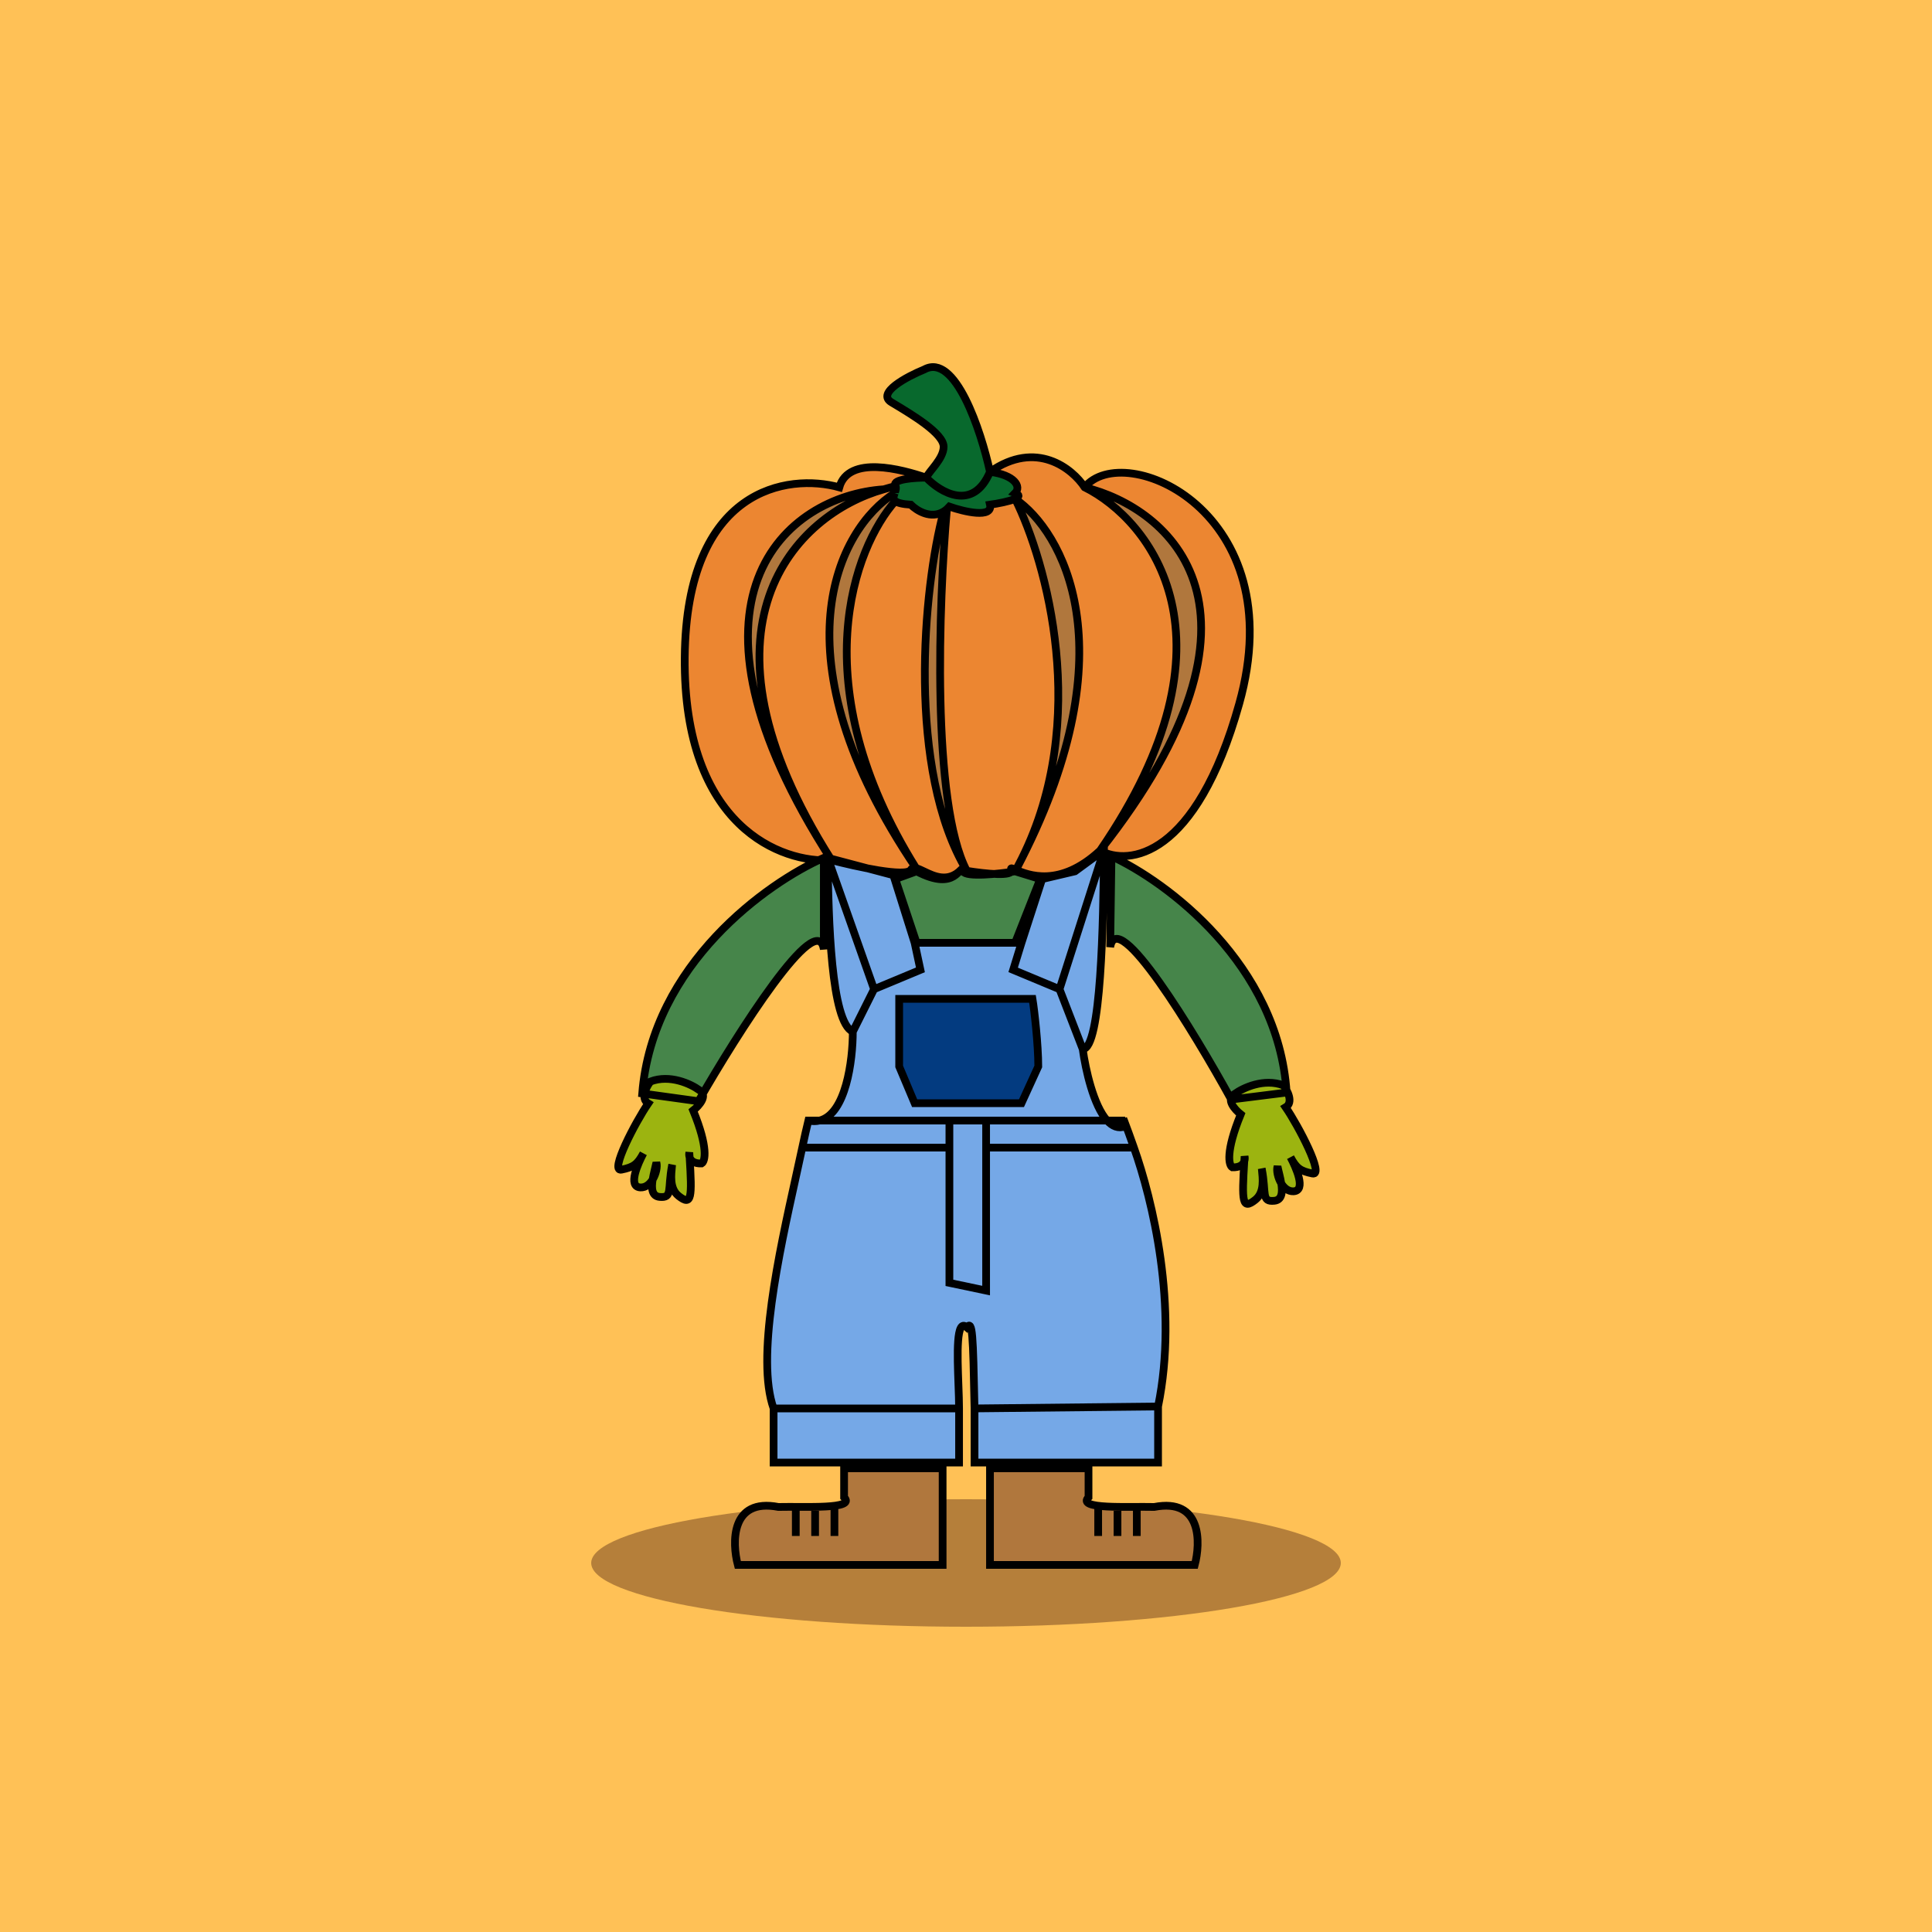
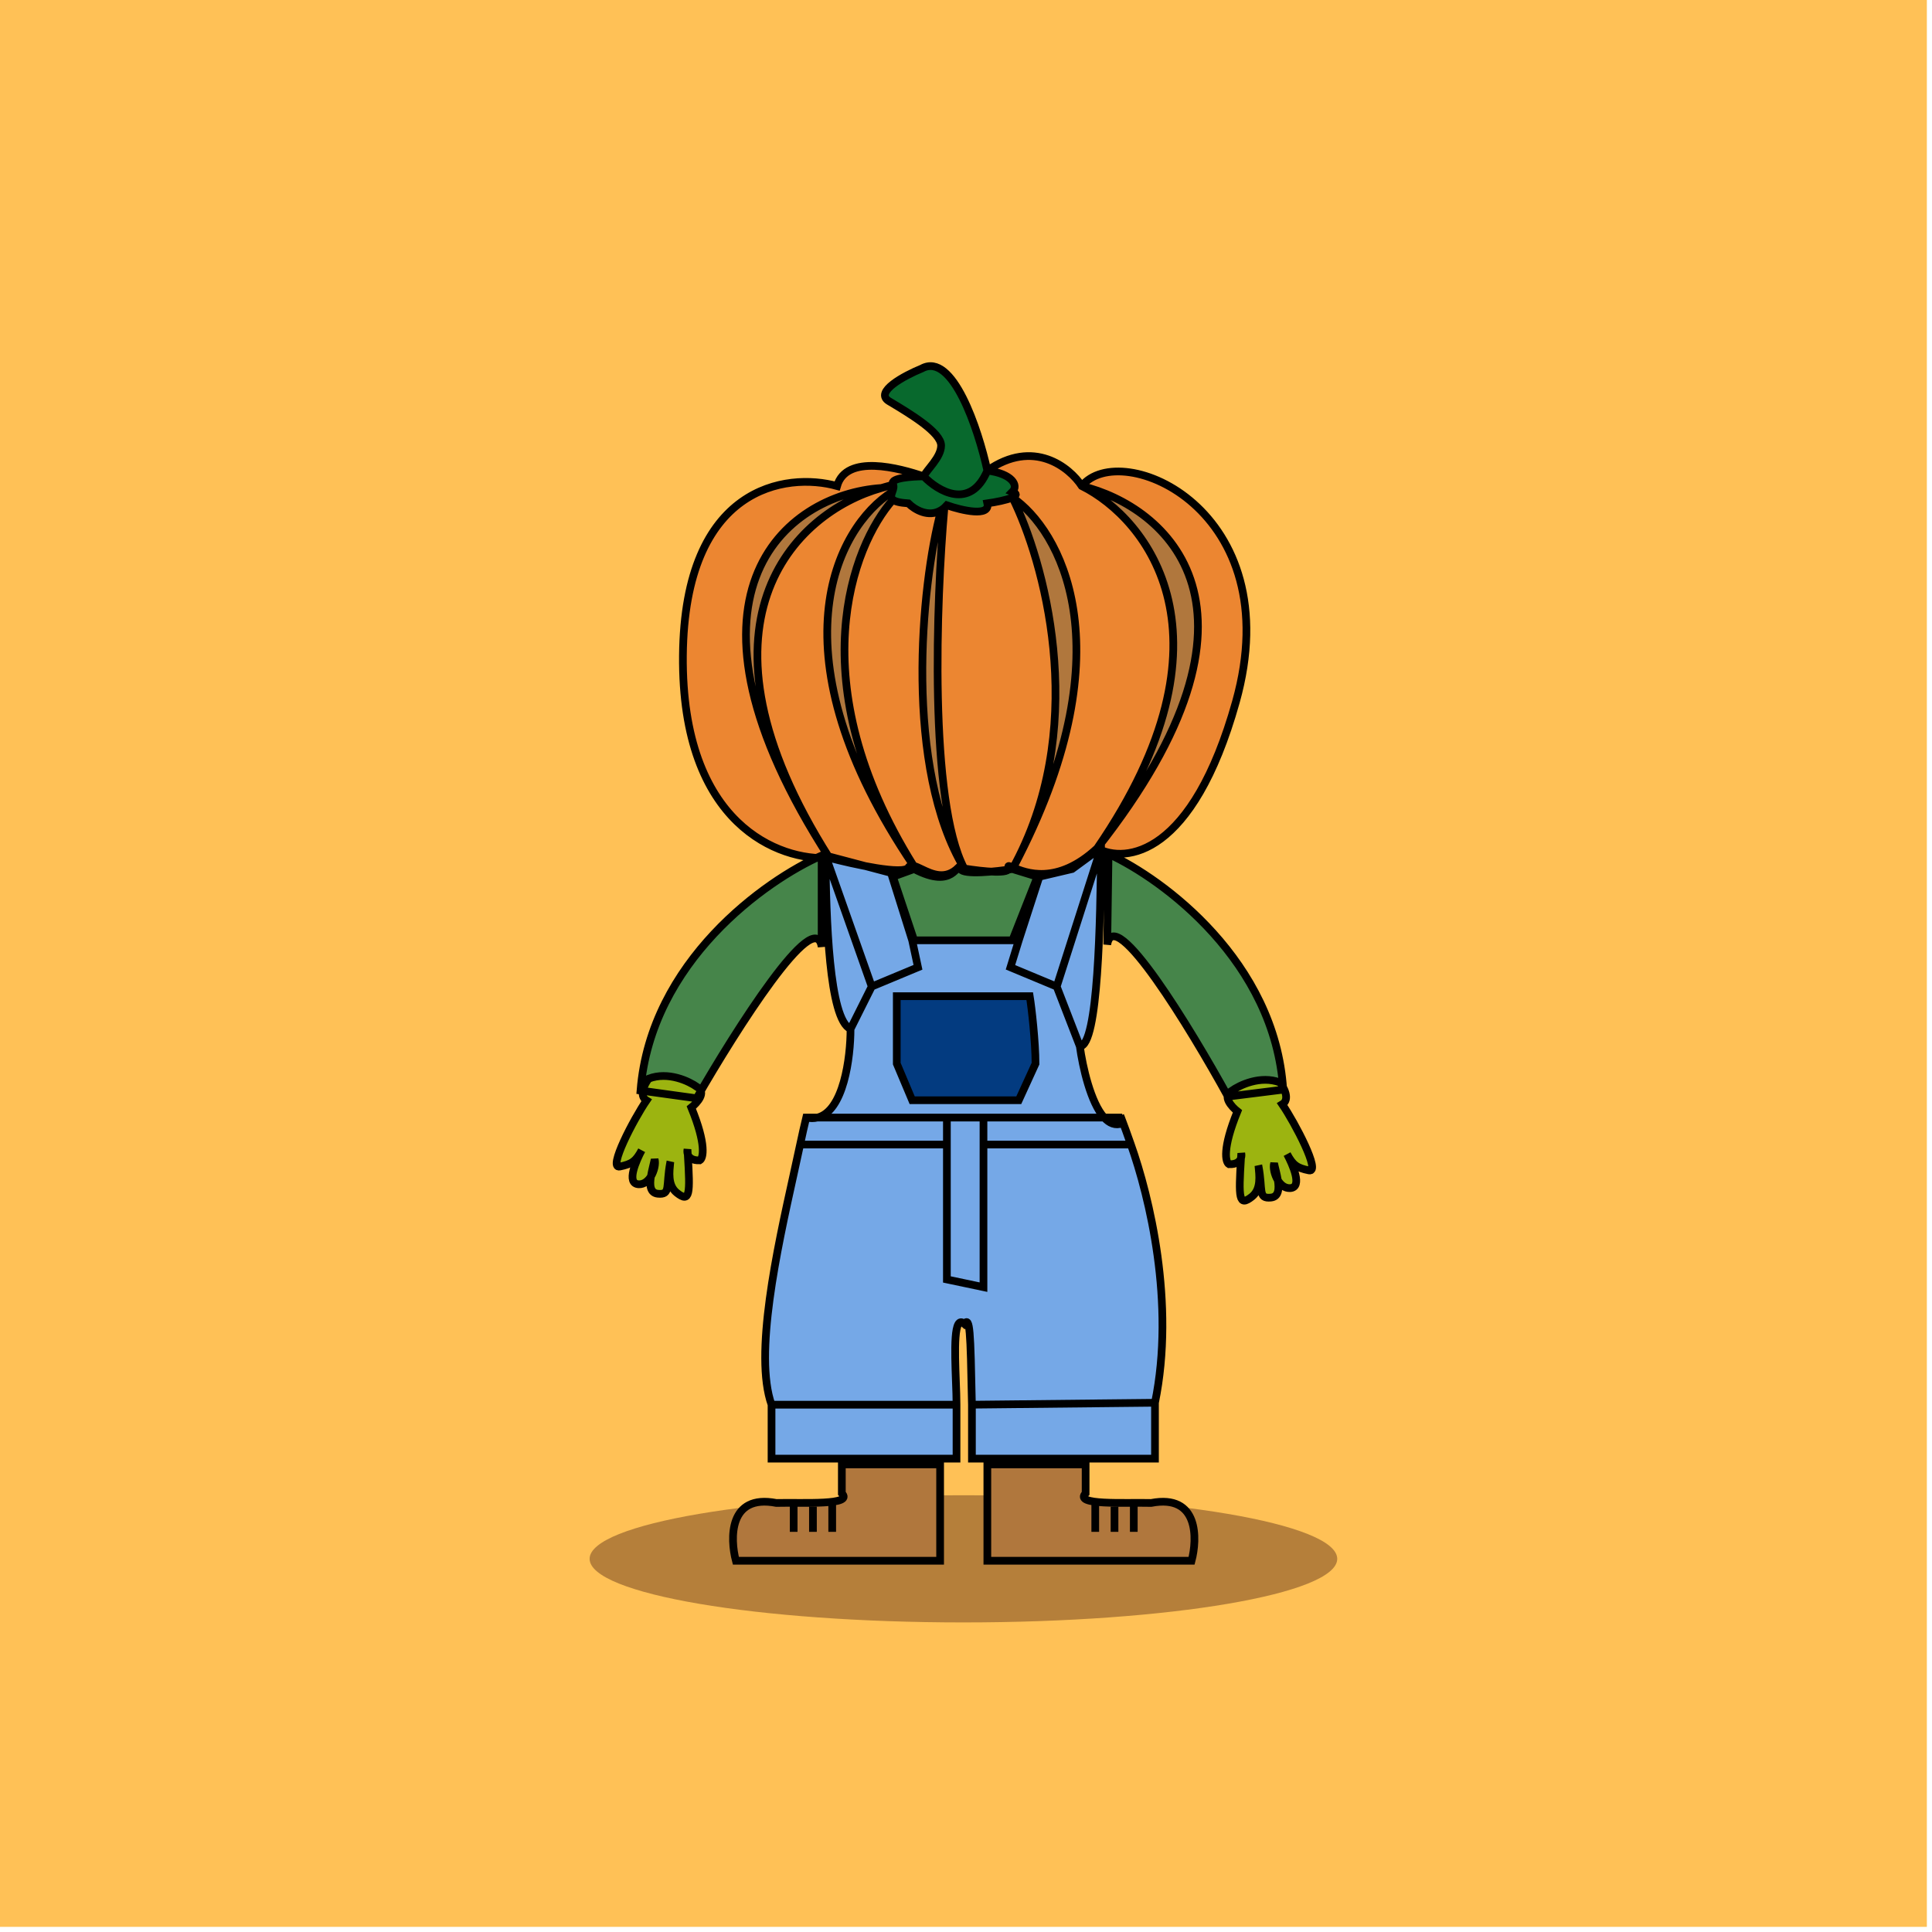
- <svg xmlns="http://www.w3.org/2000/svg" width="250" height="250" viewBox="0 0 250 250" fill="none">
-   <rect width="250" height="250" fill="#FFC156" />
-   <ellipse cx="125" cy="202.25" rx="48.5" ry="8.25" fill="#885829" fill-opacity="0.62" />
-   <path fill-rule="evenodd" clip-rule="evenodd" d="M142.853 110L139.103 112.75L134.853 113.75L132.18 122H118.353L115.603 113.25L107.103 111C107.186 119.083 107.553 132.3 110.353 133.5C110.353 137.264 109.451 144.166 106.049 145H104.603C104.354 146.026 104.085 147.205 103.812 148.5C103.557 149.702 103.266 151.021 102.956 152.421C100.812 162.127 97.795 175.787 100.103 182.25L100.103 189.25H124.103V182.25C124.103 181.401 124.064 180.333 124.022 179.204C123.876 175.237 123.702 170.505 125.103 171.75C125.853 170.833 125.903 172.45 126.103 182.25V189.25H149.853V182C152.512 169.061 149.107 155.202 146.729 148.5C146.712 148.452 146.694 148.4 146.674 148.344C146.375 147.5 145.769 145.791 145.455 145H143.26C141.504 143.066 140.464 138.399 140.103 135.75C142.503 135.75 142.77 119.333 142.853 110ZM133.603 129.25H116.353V138L118.353 142.75H132.18L134.353 138C134.353 135.2 133.853 130.75 133.603 129.25Z" fill="#75A8E7" />
-   <path d="M116.353 129.25H133.603C133.853 130.75 134.353 135.2 134.353 138L132.18 142.75H118.353L116.353 138V129.25Z" fill="#033B80" />
-   <path d="M128.105 61.058C126.938 55.725 123.605 45.608 119.605 47.808C117.355 48.725 113.355 50.858 115.355 52.058L115.558 52.18C118.078 53.691 122.105 56.105 122.105 57.808C122.105 59.37 120.188 60.975 119.855 61.808C121.688 63.725 125.905 66.258 128.105 61.058Z" fill="#08692D" />
-   <path d="M128.105 61.058C125.905 66.258 121.688 63.725 119.855 61.808C118.355 61.808 115.455 62.008 115.855 62.808C116.015 63.129 115.893 63.475 115.777 63.805L115.776 63.808C115.639 64.196 115.511 64.562 115.855 64.84C116.133 65.065 116.718 65.232 117.855 65.308C118.648 66.101 120.464 67.206 122.105 66.195C122.248 66.107 122.389 66.003 122.529 65.881C122.639 65.785 122.748 65.677 122.855 65.558C124.772 66.225 128.505 67.108 128.105 65.308C129.131 65.162 130.62 64.878 131.355 64.547C131.874 64.314 132.017 64.057 131.355 63.808C132.188 62.975 131.305 61.458 128.105 61.058Z" fill="#08692D" />
-   <path d="M140.355 63.058C151.272 65.725 166.955 78.858 142.355 110.058C161.155 82.658 148.855 67.308 140.355 63.058Z" fill="#B0773D" />
-   <path d="M131.355 64.547C135.411 72.68 141.147 93.198 132.225 111.091C146.049 83.818 137.487 68.726 131.355 64.547Z" fill="#B0773D" />
-   <path fill-rule="evenodd" clip-rule="evenodd" d="M125.105 112.685C124.838 112.642 124.586 112.599 124.355 112.558C122.667 114.246 120.884 113.391 119.586 112.768C119.188 112.576 118.835 112.407 118.544 112.34C103.696 88.565 110.565 70.767 115.855 64.84C116.133 65.065 116.718 65.232 117.855 65.308C118.648 66.101 120.464 67.206 122.105 66.195C119.439 76.066 117.305 99.685 125.105 112.685Z" fill="#EC8631" />
-   <path d="M125.105 112.685C120.505 103.986 121.471 77.858 122.529 65.881C122.389 66.003 122.248 66.107 122.105 66.195C119.439 76.066 117.305 99.685 125.105 112.685Z" fill="#B0773D" />
-   <path d="M118.544 112.34C103.696 88.565 110.565 70.767 115.855 64.84C115.511 64.562 115.639 64.196 115.776 63.808C108.469 68.4 99.944 84.85 118.544 112.34Z" fill="#B0773D" />
-   <path fill-rule="evenodd" clip-rule="evenodd" d="M119.855 61.808C116.688 60.725 109.805 58.858 108.605 63.058C102.022 61.225 88.805 63.058 88.605 85.058C88.405 107.058 101.188 111.725 107.605 111.308C110.772 112.142 117.255 113.558 117.855 112.558C118.003 112.311 118.24 112.269 118.544 112.34C99.944 84.85 108.469 68.4 115.776 63.808L115.777 63.805C115.893 63.475 116.015 63.129 115.855 62.808C115.455 62.008 118.355 61.808 119.855 61.808ZM114.355 63.316C101.878 64.147 85.66 77.308 107.605 111.308C88.379 81.012 103.027 66.501 114.355 63.316ZM122.529 65.881C121.471 77.858 120.505 103.986 125.105 112.685C127.542 113.075 131.216 113.459 130.855 112.558C130.731 112.247 130.947 112.339 131.45 112.551L131.466 112.558C132.997 113.206 137.116 114.923 142.355 110.058C146.022 112.058 154.755 111.058 160.355 91.058C167.355 66.058 145.355 56.808 140.355 63.058C138.772 60.642 134.105 56.858 128.105 61.058C131.305 61.458 132.188 62.975 131.355 63.808C132.017 64.057 131.874 64.314 131.355 64.547C130.62 64.878 129.131 65.162 128.105 65.308C128.505 67.108 124.772 66.225 122.855 65.558C122.748 65.677 122.639 65.785 122.529 65.881ZM132.225 111.091C146.049 83.818 137.487 68.726 131.355 64.547C135.411 72.68 141.147 93.198 132.225 111.091ZM140.355 63.058C148.855 67.308 161.155 82.658 142.355 110.058C166.955 78.858 151.272 65.725 140.355 63.058Z" fill="#EC8631" />
-   <path d="M114.355 63.316C103.027 66.501 88.379 81.012 107.605 111.308C85.66 77.308 101.878 64.147 114.355 63.316Z" fill="#B0773D" />
-   <path d="M128.103 202.5V190H140.853V193.75C139.253 195.35 145.936 194.917 149.353 195C155.553 193.8 155.353 199.667 154.603 202.5H128.103Z" fill="#B0773D" />
-   <path d="M121.975 202.5V190H109.225V193.75C110.825 195.35 104.142 194.917 100.725 195C94.525 193.8 94.725 199.667 95.475 202.5H121.975Z" fill="#B0773D" />
-   <path d="M83.103 141.492C84.434 124.759 99.324 114.192 106.603 111V122.844C105.771 117.401 95.442 133.68 90.381 142.5L83.103 141.492Z" fill="#46854A" />
-   <path d="M166.489 141.375C165.416 124.759 150.933 114.069 143.825 110.802L143.659 122.551C144.553 117.163 154.474 133.455 159.323 142.274L166.489 141.375Z" fill="#46854A" />
-   <path d="M118.603 122L115.853 113.75L118.603 112.75C123.853 115.5 124.103 111.75 124.603 112.75C125.003 113.55 129.269 113.083 131.353 112.75L134.603 113.75L131.353 122H118.603Z" fill="#46854A" />
-   <path d="M90.455 141.038C89.41 140.275 86.691 138.989 84.176 139.945C83.671 140.554 82.835 142.16 83.881 142.78C82.236 145.181 78.828 151.676 80.408 151.354C81.988 151.033 82.49 150.66 83.254 149.24C82.587 150.501 81.155 153.592 82.884 153.655C83.553 153.679 84.089 153.227 84.453 152.635C84.275 153.754 84.338 154.784 85.358 154.881C87.06 155.045 86.368 153.91 86.961 150.808C86.858 151.976 86.58 153.78 87.818 154.762C89.524 156.116 89.555 154.942 89.236 149.763C89.38 150.184 89.8 150.586 90.79 150.552C91.251 150.284 91.678 148.536 89.694 143.692C90.465 143.088 91.695 141.711 90.455 141.038Z" fill="#9CB410" />
-   <path d="M159.792 141.538C160.837 140.775 163.556 139.489 166.071 140.445C166.575 141.054 167.412 142.66 166.365 143.28C168.011 145.681 171.419 152.176 169.839 151.854C168.259 151.533 167.757 151.16 166.992 149.74C167.66 151.001 169.091 154.092 167.362 154.155C166.694 154.179 166.158 153.727 165.794 153.135C165.972 154.254 165.908 155.284 164.889 155.381C163.187 155.545 163.878 154.41 163.286 151.308C163.389 152.476 163.667 154.28 162.429 155.262C160.723 156.616 160.692 155.442 161.011 150.263C160.867 150.684 160.447 151.086 159.457 151.052C158.996 150.784 158.569 149.036 160.552 144.192C159.782 143.588 158.551 142.211 159.792 141.538Z" fill="#9CB410" />
-   <path d="M137.102 128L131.102 125.5L132.18 122M137.102 128L142.853 110M137.102 128L140.103 135.75M132.18 122L134.853 113.75L139.103 112.75L142.853 110C142.77 119.333 142.503 135.75 140.103 135.75M132.18 122H118.353M110.353 133.5C107.553 132.3 107.186 119.083 107.103 111L115.603 113.25L118.353 122M118.353 122L119.102 125.5L113.102 128M107.103 111L113.102 128M113.102 128L110.353 133.5M140.103 135.75C140.464 138.399 141.504 143.066 143.26 145M110.353 133.5C110.353 137.264 109.451 144.166 106.049 145M106.049 145H104.603C104.354 146.026 104.085 147.205 103.812 148.5C103.557 149.702 103.266 151.021 102.956 152.421C100.812 162.127 97.795 175.787 100.103 182.25M104.603 145C105.129 145.114 105.61 145.108 106.049 145M100.103 182.25L100.103 189.25H124.103V182.25M100.103 182.25H124.103M145.602 145.75C144.714 146.083 143.934 145.743 143.26 145M145.352 144.75C145.381 144.817 145.416 144.901 145.455 145M149.853 182L126.103 182.25M149.853 182V189.25H126.103V182.25M145.455 145C145.769 145.791 146.375 147.5 146.674 148.344C146.694 148.4 146.712 148.452 146.729 148.5C149.107 155.202 152.512 169.061 149.853 182M126.103 182.25C125.903 172.45 125.853 170.833 125.103 171.75C123.702 170.505 123.876 175.237 124.022 179.204C124.064 180.333 124.103 181.401 124.103 182.25M145.602 145H145.455M122.853 145H127.603M122.853 145V148.5M122.853 145H106.049M127.603 145V148.5M127.603 145H143.26M127.603 148.5V167L122.853 166V148.5M127.603 148.5H146.729M103.812 148.5H122.853M143.26 145H145.455M119.855 61.808C116.688 60.725 109.805 58.858 108.605 63.058C102.022 61.225 88.805 63.058 88.605 85.058C88.405 107.058 101.188 111.725 107.605 111.308M128.105 61.058C126.938 55.725 123.605 45.608 119.605 47.808C117.355 48.725 113.355 50.858 115.355 52.058C115.422 52.098 115.489 52.139 115.558 52.18C118.078 53.691 122.105 56.105 122.105 57.808C122.105 59.37 120.188 60.975 119.855 61.808M119.855 61.808C121.688 63.725 125.905 66.258 128.105 61.058M115.776 63.808C115.776 63.807 115.776 63.806 115.777 63.805C115.893 63.475 116.015 63.129 115.855 62.808C115.455 62.008 118.355 61.808 119.855 61.808M107.605 111.308C110.772 112.142 117.255 113.558 117.855 112.558C118.003 112.311 118.24 112.269 118.544 112.34M107.605 111.308C88.379 81.012 103.027 66.501 114.355 63.316M107.605 111.308C85.66 77.308 101.878 64.147 114.355 63.316M142.355 110.058C146.022 112.058 154.755 111.058 160.355 91.058C167.355 66.058 145.355 56.808 140.355 63.058M142.355 110.058C166.955 78.858 151.272 65.725 140.355 63.058M128.105 61.058C134.105 56.858 138.772 60.642 140.355 63.058C148.855 67.308 161.155 82.658 142.355 110.058M142.355 110.058C137.116 114.923 132.997 113.206 131.466 112.558M122.529 65.881C122.639 65.785 122.748 65.677 122.855 65.558C124.772 66.225 128.505 67.108 128.105 65.308C129.131 65.162 130.62 64.878 131.355 64.547C131.874 64.314 132.017 64.057 131.355 63.808C132.188 62.975 131.305 61.458 128.105 61.058M115.355 52.058L115.558 52.18M131.355 64.547C135.411 72.68 141.147 93.198 132.225 111.091M131.355 64.547C137.487 68.726 146.049 83.818 132.225 111.091M131.466 112.558C131.574 112.354 131.681 112.15 131.786 111.946M131.466 112.558L131.45 112.551M125.105 112.685C127.542 113.075 131.216 113.459 130.855 112.558C130.731 112.247 130.947 112.339 131.45 112.551C131.455 112.554 131.46 112.556 131.466 112.558M131.786 111.946C131.936 111.662 132.083 111.377 132.225 111.091M131.786 111.946C131.935 111.66 132.081 111.375 132.225 111.091M122.529 65.881C121.471 77.858 120.505 103.986 125.105 112.685M115.855 64.84C116.133 65.065 116.718 65.232 117.855 65.308C118.648 66.101 120.464 67.206 122.105 66.195C122.248 66.107 122.389 66.003 122.529 65.881M125.105 112.685C124.838 112.642 124.586 112.599 124.355 112.558C122.667 114.246 120.884 113.391 119.586 112.768C119.188 112.576 118.835 112.407 118.544 112.34M125.105 112.685C117.305 99.685 119.439 76.066 122.105 66.195M115.855 64.84C110.565 70.767 103.696 88.565 118.544 112.34M115.855 64.84C115.511 64.562 115.639 64.196 115.776 63.808M118.544 112.34C99.944 84.85 108.469 68.4 115.776 63.808M115.776 63.808L115.777 63.805M115.889 62.888C115.561 62.965 114.693 63.221 114.355 63.316M142.103 195V198.75M144.603 195.5V198.75M147.103 195V198.75M107.975 195V198.75M105.475 195.5V198.75M102.975 195V198.75M84.453 152.635C84.089 153.227 83.553 153.679 82.884 153.655C81.155 153.592 82.587 150.501 83.254 149.24C82.49 150.66 81.988 151.033 80.408 151.354C78.828 151.676 82.236 145.181 83.881 142.78C82.835 142.16 83.671 140.554 84.176 139.945C86.691 138.989 89.41 140.275 90.455 141.038C91.695 141.711 90.465 143.088 89.694 143.692C91.678 148.536 91.251 150.284 90.79 150.552C89.8 150.586 89.38 150.184 89.236 149.763M84.453 152.635C84.901 151.905 85.088 150.961 84.939 150.429C84.823 151.013 84.578 151.846 84.453 152.635ZM86.984 150.686C86.976 150.727 86.969 150.768 86.961 150.808C86.368 153.91 87.06 155.045 85.358 154.881C84.338 154.784 84.275 153.754 84.453 152.635M86.961 150.808C86.858 151.976 86.58 153.78 87.818 154.762C89.524 156.116 89.555 154.942 89.236 149.763M89.236 149.763C89.223 149.558 89.21 149.347 89.196 149.13C89.16 149.303 89.158 149.536 89.236 149.763ZM165.794 153.135C166.158 153.727 166.694 154.179 167.362 154.155C169.091 154.092 167.66 151.001 166.992 149.74C167.757 151.16 168.259 151.533 169.839 151.854C171.419 152.176 168.011 145.681 166.365 143.28C167.412 142.66 166.575 141.054 166.071 140.445C163.556 139.489 160.837 140.775 159.792 141.538C158.551 142.211 159.782 143.588 160.552 144.192C158.569 149.036 158.996 150.784 159.457 151.052C160.447 151.086 160.867 150.684 161.011 150.263M165.794 153.135C165.346 152.405 165.159 151.461 165.308 150.929C165.423 151.513 165.669 152.346 165.794 153.135ZM163.262 151.186C163.27 151.227 163.278 151.268 163.286 151.308C163.878 154.41 163.187 155.545 164.889 155.381C165.908 155.284 165.972 154.254 165.794 153.135M163.286 151.308C163.389 152.476 163.667 154.28 162.429 155.262C160.723 156.616 160.692 155.442 161.011 150.263M161.011 150.263C161.024 150.058 161.037 149.847 161.051 149.63C161.087 149.803 161.089 150.036 161.011 150.263ZM116.353 129.25H133.603C133.853 130.75 134.353 135.2 134.353 138L132.18 142.75H118.353L116.353 138V129.25ZM128.103 190V202.5H154.603C155.353 199.667 155.553 193.8 149.353 195C145.936 194.917 139.253 195.35 140.853 193.75V190H128.103ZM121.975 190V202.5H95.475C94.725 199.667 94.525 193.8 100.725 195C104.142 194.917 110.825 195.35 109.225 193.75V190H121.975ZM106.603 111C99.324 114.192 84.434 124.759 83.103 141.492L90.381 142.5C95.442 133.68 105.771 117.401 106.603 122.844V111ZM143.825 110.802C150.933 114.069 165.416 124.759 166.489 141.375L159.323 142.274C154.474 133.455 144.553 117.163 143.659 122.551L143.825 110.802ZM115.853 113.75L118.603 122H131.353L134.603 113.75L131.353 112.75C129.269 113.083 125.003 113.55 124.603 112.75C124.103 111.75 123.853 115.5 118.603 112.75L115.853 113.75Z" stroke="black" />
+ <svg xmlns="http://www.w3.org/2000/svg" width="141" height="141" viewBox="0 0 141 141" fill="none">
+   <rect width="140.625" height="140.625" fill="#FFC156" />
+   <ellipse cx="70.312" cy="113.766" rx="27.281" ry="4.641" fill="#885829" fill-opacity="0.62" />
+   <path fill-rule="evenodd" clip-rule="evenodd" d="M80.355 61.875L78.245 63.422L75.855 63.984L74.351 68.625H66.573L65.027 63.703L60.245 62.438C60.292 66.984 60.498 74.419 62.073 75.094C62.073 77.211 61.566 81.093 59.653 81.562H58.839C58.699 82.14 58.548 82.803 58.394 83.531C58.251 84.208 58.087 84.949 57.913 85.737C56.707 91.197 55.01 98.88 56.308 102.516L56.308 106.453H69.808V102.516C69.808 102.038 69.786 101.437 69.762 100.802C69.68 98.571 69.582 95.909 70.37 96.609C70.792 96.094 70.82 97.003 70.933 102.516V106.453H84.292V102.375C85.788 95.097 83.873 87.301 82.535 83.531C82.526 83.504 82.515 83.475 82.504 83.444C82.336 82.969 81.995 82.007 81.819 81.562H80.584C79.596 80.474 79.011 77.849 78.808 76.359C80.158 76.359 80.308 67.125 80.355 61.875ZM75.152 72.703H65.448V77.625L66.573 80.297H74.351L75.573 77.625C75.573 76.05 75.292 73.547 75.152 72.703Z" fill="#75A8E7" />
+   <path d="M65.448 72.703H75.152C75.292 73.547 75.573 76.05 75.573 77.625L74.351 80.297H66.573L65.448 77.625V72.703Z" fill="#033B80" />
+   <path d="M72.059 34.345C71.403 31.345 69.528 25.655 67.278 26.892C66.012 27.408 63.762 28.608 64.887 29.283L65.002 29.351C66.419 30.201 68.684 31.559 68.684 32.517C68.684 33.396 67.606 34.298 67.418 34.767C68.45 35.845 70.822 37.27 72.059 34.345Z" fill="#08692D" />
+   <path d="M72.059 34.345C70.822 37.27 68.45 35.845 67.418 34.767C66.575 34.767 64.944 34.88 65.168 35.33C65.259 35.51 65.19 35.705 65.124 35.89L65.124 35.892C65.047 36.11 64.975 36.316 65.168 36.472C65.325 36.599 65.654 36.693 66.293 36.736C66.74 37.182 67.761 37.803 68.684 37.234C68.764 37.185 68.844 37.127 68.922 37.058C68.984 37.004 69.046 36.944 69.106 36.877C70.184 37.252 72.284 37.748 72.059 36.736C72.636 36.654 73.474 36.494 73.887 36.308C74.179 36.176 74.26 36.032 73.887 35.892C74.356 35.423 73.859 34.57 72.059 34.345Z" fill="#08692D" />
+   <path d="M78.95 35.47C85.09 36.97 93.912 44.358 80.075 61.908C90.65 46.495 83.731 37.861 78.95 35.47Z" fill="#B0773D" />
+   <path d="M73.887 36.308C76.169 40.882 79.395 52.424 74.377 62.489C82.153 47.148 77.336 38.659 73.887 36.308Z" fill="#B0773D" />
+   <path fill-rule="evenodd" clip-rule="evenodd" d="M70.372 63.385C70.221 63.361 70.079 63.337 69.95 63.314C69 64.264 67.998 63.782 67.267 63.432C67.043 63.324 66.845 63.229 66.681 63.191C58.329 49.818 62.193 39.806 65.168 36.472C65.325 36.599 65.654 36.693 66.293 36.736C66.74 37.182 67.761 37.803 68.684 37.234C67.184 42.787 65.984 56.073 70.372 63.385Z" fill="#EC8631" />
+   <path d="M70.372 63.385C67.784 58.492 68.327 43.795 68.922 37.058C68.844 37.127 68.764 37.185 68.684 37.234C67.184 42.787 65.984 56.073 70.372 63.385Z" fill="#B0773D" />
+   <path d="M66.681 63.191C58.329 49.818 62.193 39.806 65.168 36.472C64.975 36.316 65.047 36.11 65.124 35.892C61.014 38.475 56.219 47.728 66.681 63.191Z" fill="#B0773D" />
+   <path fill-rule="evenodd" clip-rule="evenodd" d="M67.418 34.767C65.637 34.158 61.765 33.108 61.09 35.47C57.387 34.439 49.953 35.47 49.84 47.845C49.728 60.22 56.918 62.845 60.528 62.611C62.309 63.08 65.956 63.877 66.293 63.314C66.377 63.175 66.51 63.151 66.681 63.191C56.219 47.728 61.014 38.475 65.124 35.892L65.124 35.89C65.19 35.705 65.259 35.51 65.168 35.33C64.944 34.88 66.575 34.767 67.418 34.767ZM64.325 35.615C57.306 36.083 48.184 43.486 60.528 62.611C49.713 45.569 57.953 37.407 64.325 35.615ZM68.922 37.058C68.327 43.795 67.784 58.492 70.372 63.385C71.743 63.605 73.809 63.821 73.606 63.314C73.536 63.139 73.658 63.19 73.941 63.31L73.95 63.314C74.811 63.678 77.128 64.644 80.075 61.908C82.137 63.033 87.05 62.47 90.2 51.22C94.137 37.158 81.762 31.955 78.95 35.47C78.059 34.111 75.434 31.983 72.059 34.345C73.859 34.57 74.356 35.423 73.887 35.892C74.26 36.032 74.179 36.176 73.887 36.308C73.474 36.494 72.636 36.654 72.059 36.736C72.284 37.748 70.184 37.252 69.106 36.877C69.046 36.944 68.984 37.004 68.922 37.058ZM74.377 62.489C82.153 47.148 77.336 38.659 73.887 36.308C76.169 40.882 79.395 52.424 74.377 62.489ZM78.95 35.47C83.731 37.861 90.65 46.495 80.075 61.908C93.912 44.358 85.09 36.97 78.95 35.47Z" fill="#EC8631" />
+   <path d="M64.325 35.615C57.953 37.407 49.713 45.569 60.528 62.611C48.184 43.486 57.306 36.083 64.325 35.615Z" fill="#B0773D" />
+   <path d="M72.058 113.906V106.875H79.23V108.984C78.33 109.884 82.089 109.641 84.011 109.688C87.498 109.012 87.386 112.313 86.964 113.906H72.058Z" fill="#B0773D" />
+   <path d="M68.611 113.906V106.875H61.439V108.984C62.339 109.884 58.58 109.641 56.658 109.688C53.17 109.012 53.283 112.313 53.705 113.906H68.611Z" fill="#B0773D" />
+   <path d="M46.745 79.589C47.494 70.177 55.87 64.233 59.964 62.438V69.1C59.496 66.038 53.686 75.195 50.84 80.156L46.745 79.589Z" fill="#46854A" />
+   <path d="M93.65 79.524C93.047 70.177 84.9 64.164 80.902 62.326L80.808 68.935C81.311 65.904 86.892 75.068 89.619 80.029L93.65 79.524Z" fill="#46854A" />
+   <path d="M66.714 68.625L65.167 63.984L66.714 63.422C69.667 64.969 69.808 62.859 70.089 63.422C70.314 63.872 72.714 63.609 73.886 63.422L75.714 63.984L73.886 68.625H66.714Z" fill="#46854A" />
+   <path d="M50.881 79.334C50.293 78.905 48.764 78.181 47.349 78.719C47.065 79.061 46.594 79.965 47.183 80.314C46.258 81.664 44.341 85.318 45.229 85.137C46.118 84.956 46.401 84.746 46.831 83.948C46.455 84.657 45.65 86.396 46.622 86.431C46.998 86.444 47.3 86.19 47.505 85.857C47.404 86.487 47.44 87.066 48.014 87.121C48.971 87.213 48.582 86.574 48.916 84.83C48.858 85.486 48.701 86.501 49.397 87.054C50.357 87.816 50.375 87.155 50.195 84.242C50.276 84.479 50.512 84.705 51.069 84.685C51.329 84.534 51.569 83.552 50.453 80.827C50.886 80.487 51.579 79.713 50.881 79.334Z" fill="#9CB410" />
+   <path d="M89.883 79.615C90.471 79.186 92 78.463 93.415 79C93.698 79.343 94.169 80.246 93.581 80.595C94.506 81.946 96.423 85.599 95.534 85.418C94.646 85.237 94.363 85.027 93.933 84.229C94.308 84.938 95.114 86.677 94.141 86.712C93.765 86.725 93.464 86.472 93.259 86.138C93.359 86.768 93.323 87.347 92.75 87.402C91.793 87.494 92.182 86.856 91.848 85.111C91.906 85.768 92.062 86.782 91.366 87.335C90.406 88.097 90.389 87.436 90.569 84.523C90.488 84.76 90.251 84.986 89.695 84.967C89.435 84.816 89.195 83.833 90.311 81.108C89.877 80.768 89.185 79.994 89.883 79.615Z" fill="#9CB410" />
+   <path d="M77.12 72L73.745 70.594L74.351 68.625M77.12 72L80.355 61.875M77.12 72L78.808 76.359M74.351 68.625L75.855 63.984L78.245 63.422L80.355 61.875C80.308 67.125 80.158 76.359 78.808 76.359M74.351 68.625H66.573M62.073 75.094C60.498 74.419 60.292 66.984 60.245 62.438L65.027 63.703L66.573 68.625M66.573 68.625L66.995 70.594L63.62 72M60.245 62.438L63.62 72M63.62 72L62.073 75.094M78.808 76.359C79.011 77.849 79.596 80.474 80.584 81.562M62.073 75.094C62.073 77.211 61.566 81.093 59.653 81.562M59.653 81.562H58.839C58.699 82.14 58.548 82.803 58.394 83.531C58.251 84.208 58.087 84.949 57.913 85.737C56.707 91.197 55.01 98.88 56.308 102.516M58.839 81.562C59.135 81.627 59.405 81.623 59.653 81.562M56.308 102.516L56.308 106.453H69.808V102.516M56.308 102.516H69.808M81.901 81.984C81.402 82.172 80.963 81.981 80.584 81.562M81.761 81.422C81.777 81.459 81.797 81.507 81.819 81.562M84.292 102.375L70.933 102.516M84.292 102.375V106.453H70.933V102.516M81.819 81.562C81.995 82.007 82.336 82.969 82.504 83.444C82.515 83.475 82.526 83.504 82.535 83.531C83.873 87.301 85.788 95.097 84.292 102.375M70.933 102.516C70.82 97.003 70.792 96.094 70.37 96.609C69.582 95.909 69.68 98.571 69.762 100.802C69.786 101.437 69.808 102.038 69.808 102.516M81.901 81.562H81.819M69.105 81.562H71.776M69.105 81.562V83.531M69.105 81.562H59.653M71.776 81.562V83.531M71.776 81.562H80.584M71.776 83.531V93.938L69.105 93.375V83.531M71.776 83.531H82.535M58.394 83.531H69.105M80.584 81.562H81.819M67.418 34.767C65.637 34.158 61.765 33.108 61.09 35.47C57.387 34.439 49.953 35.47 49.84 47.845C49.728 60.22 56.918 62.845 60.528 62.611M72.059 34.345C71.403 31.345 69.528 25.655 67.278 26.892C66.012 27.408 63.762 28.608 64.887 29.283C64.925 29.305 64.963 29.328 65.002 29.351C66.419 30.201 68.684 31.559 68.684 32.517C68.684 33.396 67.606 34.298 67.418 34.767M67.418 34.767C68.45 35.845 70.822 37.27 72.059 34.345M65.124 35.892C65.124 35.892 65.124 35.891 65.124 35.89C65.19 35.705 65.259 35.51 65.168 35.33C64.944 34.88 66.575 34.767 67.418 34.767M60.528 62.611C62.309 63.08 65.956 63.877 66.293 63.314C66.377 63.175 66.51 63.151 66.681 63.191M60.528 62.611C49.713 45.569 57.953 37.407 64.325 35.615M60.528 62.611C48.184 43.486 57.306 36.083 64.325 35.615M80.075 61.908C82.137 63.033 87.05 62.47 90.2 51.22C94.137 37.158 81.762 31.955 78.95 35.47M80.075 61.908C93.912 44.358 85.09 36.97 78.95 35.47M72.059 34.345C75.434 31.983 78.059 34.111 78.95 35.47C83.731 37.861 90.65 46.495 80.075 61.908M80.075 61.908C77.128 64.644 74.811 63.678 73.95 63.314M68.922 37.058C68.984 37.004 69.046 36.944 69.106 36.877C70.184 37.252 72.284 37.748 72.059 36.736C72.636 36.654 73.474 36.494 73.887 36.308C74.179 36.176 74.26 36.032 73.887 35.892C74.356 35.423 73.859 34.57 72.059 34.345M64.887 29.283L65.002 29.351M73.887 36.308C76.169 40.882 79.395 52.424 74.377 62.489M73.887 36.308C77.336 38.659 82.153 47.148 74.377 62.489M73.95 63.314C74.01 63.199 74.07 63.084 74.13 62.97M73.95 63.314L73.941 63.31M70.372 63.385C71.743 63.605 73.809 63.821 73.606 63.314C73.536 63.139 73.658 63.19 73.941 63.31C73.944 63.311 73.947 63.313 73.95 63.314M74.13 62.97C74.214 62.81 74.296 62.65 74.377 62.489M74.13 62.97C74.213 62.809 74.296 62.648 74.377 62.489M68.922 37.058C68.327 43.795 67.784 58.492 70.372 63.385M65.168 36.472C65.325 36.599 65.654 36.693 66.293 36.736C66.74 37.182 67.761 37.803 68.684 37.234C68.764 37.185 68.844 37.127 68.922 37.058M70.372 63.385C70.221 63.361 70.079 63.337 69.95 63.314C69 64.264 67.998 63.782 67.267 63.432C67.043 63.324 66.845 63.229 66.681 63.191M70.372 63.385C65.984 56.073 67.184 42.787 68.684 37.234M65.168 36.472C62.193 39.806 58.329 49.818 66.681 63.191M65.168 36.472C64.975 36.316 65.047 36.11 65.124 35.892M66.681 63.191C56.219 47.728 61.014 38.475 65.124 35.892M65.124 35.892L65.124 35.89M65.188 35.374C65.003 35.418 64.515 35.562 64.325 35.615M79.933 109.688V111.797M81.339 109.969V111.797M82.745 109.688V111.797M60.736 109.688V111.797M59.33 109.969V111.797M57.923 109.688V111.797M47.505 85.857C47.3 86.19 46.998 86.444 46.622 86.431C45.65 86.396 46.455 84.657 46.831 83.948C46.401 84.746 46.118 84.956 45.229 85.137C44.341 85.318 46.258 81.664 47.183 80.314C46.594 79.965 47.065 79.061 47.349 78.719C48.764 78.181 50.293 78.905 50.881 79.334C51.579 79.713 50.886 80.487 50.453 80.827C51.569 83.552 51.329 84.534 51.069 84.685C50.512 84.705 50.276 84.479 50.195 84.242M47.505 85.857C47.757 85.447 47.862 84.915 47.778 84.616C47.713 84.945 47.575 85.413 47.505 85.857ZM48.929 84.761C48.924 84.784 48.92 84.807 48.916 84.83C48.582 86.574 48.971 87.213 48.014 87.121C47.44 87.066 47.404 86.487 47.505 85.857M48.916 84.83C48.858 85.486 48.701 86.501 49.397 87.054C50.357 87.816 50.375 87.155 50.195 84.242M50.195 84.242C50.188 84.126 50.181 84.008 50.173 83.885C50.153 83.983 50.151 84.114 50.195 84.242ZM93.259 86.138C93.464 86.472 93.765 86.725 94.141 86.712C95.114 86.677 94.308 84.938 93.933 84.229C94.363 85.027 94.646 85.237 95.534 85.418C96.423 85.599 94.506 81.946 93.581 80.595C94.169 80.246 93.698 79.343 93.415 79C92 78.463 90.471 79.186 89.883 79.615C89.185 79.994 89.877 80.768 90.311 81.108C89.195 83.833 89.435 84.816 89.695 84.967C90.251 84.986 90.488 84.76 90.569 84.523M93.259 86.138C93.007 85.728 92.902 85.197 92.986 84.898C93.051 85.226 93.189 85.695 93.259 86.138ZM91.835 85.042C91.84 85.065 91.844 85.088 91.848 85.111C92.182 86.856 91.793 87.494 92.75 87.402C93.323 87.347 93.359 86.768 93.259 86.138M91.848 85.111C91.906 85.768 92.062 86.782 91.366 87.335C90.406 88.097 90.389 87.436 90.569 84.523M90.569 84.523C90.576 84.408 90.583 84.289 90.591 84.167C90.611 84.264 90.612 84.395 90.569 84.523ZM65.448 72.703H75.152C75.292 73.547 75.573 76.05 75.573 77.625L74.351 80.297H66.573L65.448 77.625V72.703ZM72.058 106.875V113.906H86.964C87.386 112.313 87.498 109.012 84.011 109.688C82.089 109.641 78.33 109.884 79.23 108.984V106.875H72.058ZM68.611 106.875V113.906H53.705C53.283 112.313 53.17 109.012 56.658 109.688C58.58 109.641 62.339 109.884 61.439 108.984V106.875H68.611ZM59.964 62.438C55.87 64.233 47.494 70.177 46.745 79.589L50.84 80.156C53.686 75.195 59.496 66.038 59.964 69.1V62.438ZM80.902 62.326C84.9 64.164 93.047 70.177 93.65 79.524L89.619 80.029C86.892 75.068 81.311 65.904 80.808 68.935L80.902 62.326ZM65.167 63.984L66.714 68.625H73.886L75.714 63.984L73.886 63.422C72.714 63.609 70.314 63.872 70.089 63.422C69.808 62.859 69.667 64.969 66.714 63.422L65.167 63.984Z" stroke="black" stroke-width="0.562" />
</svg>
